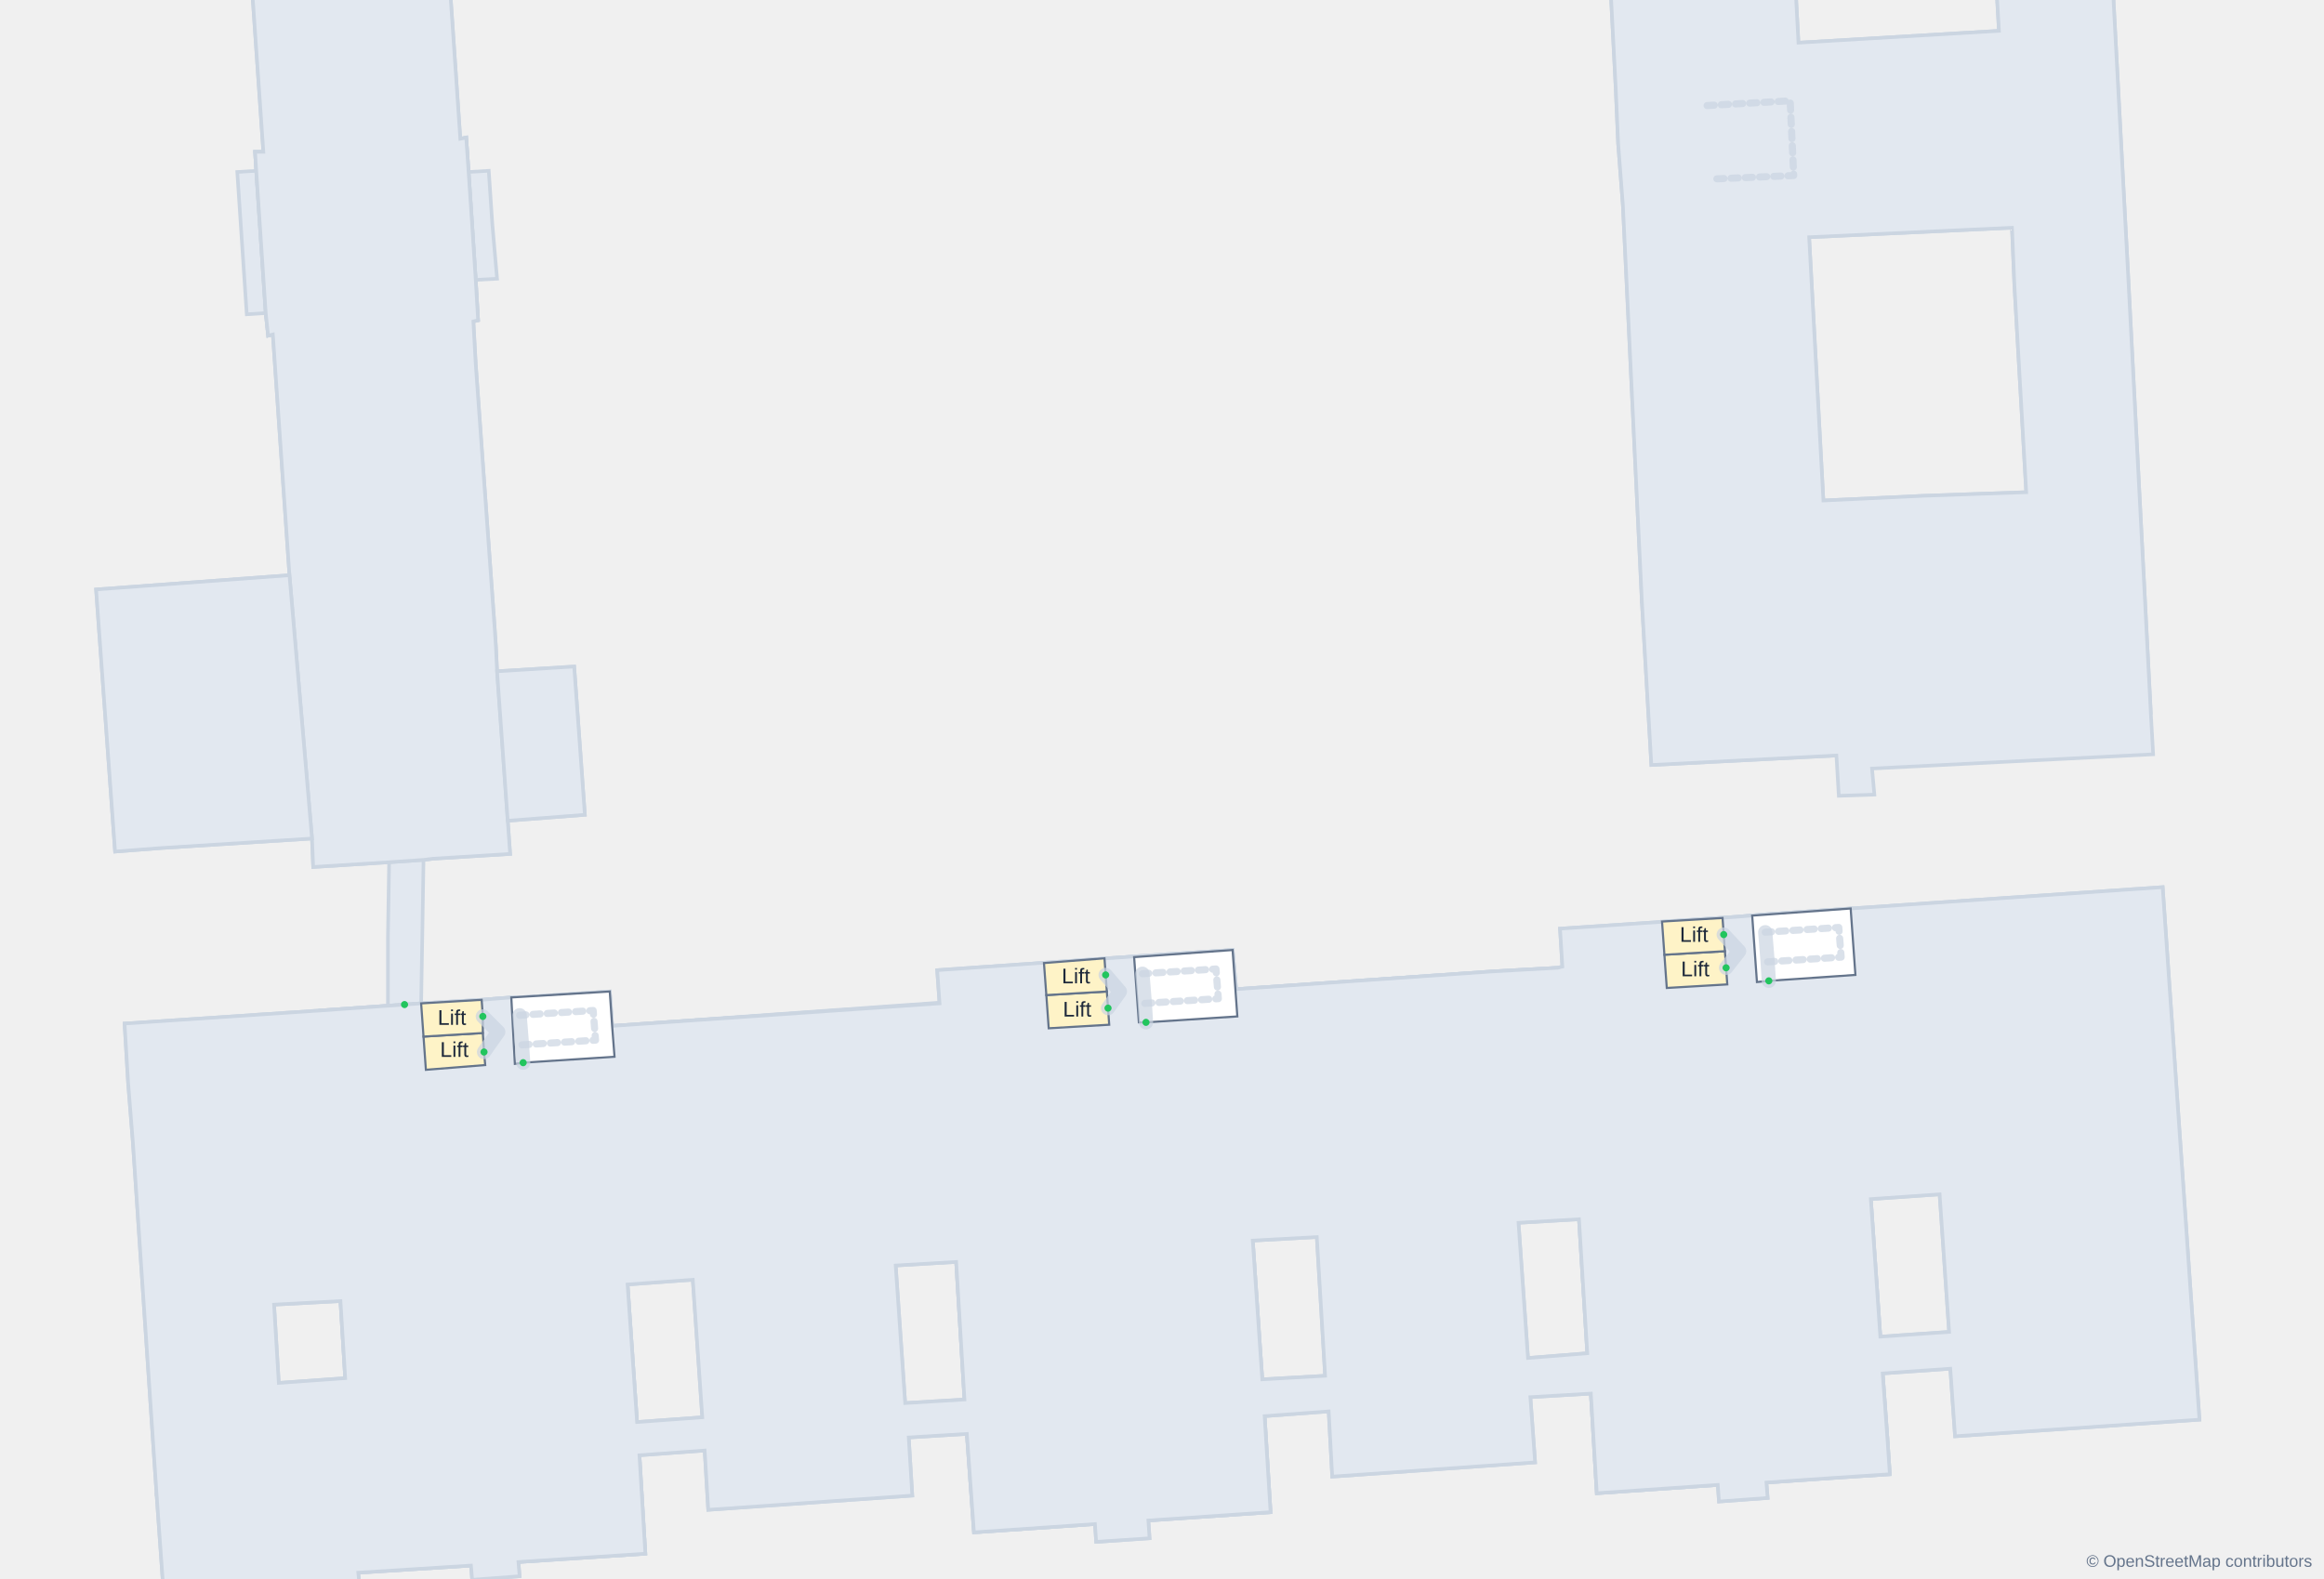
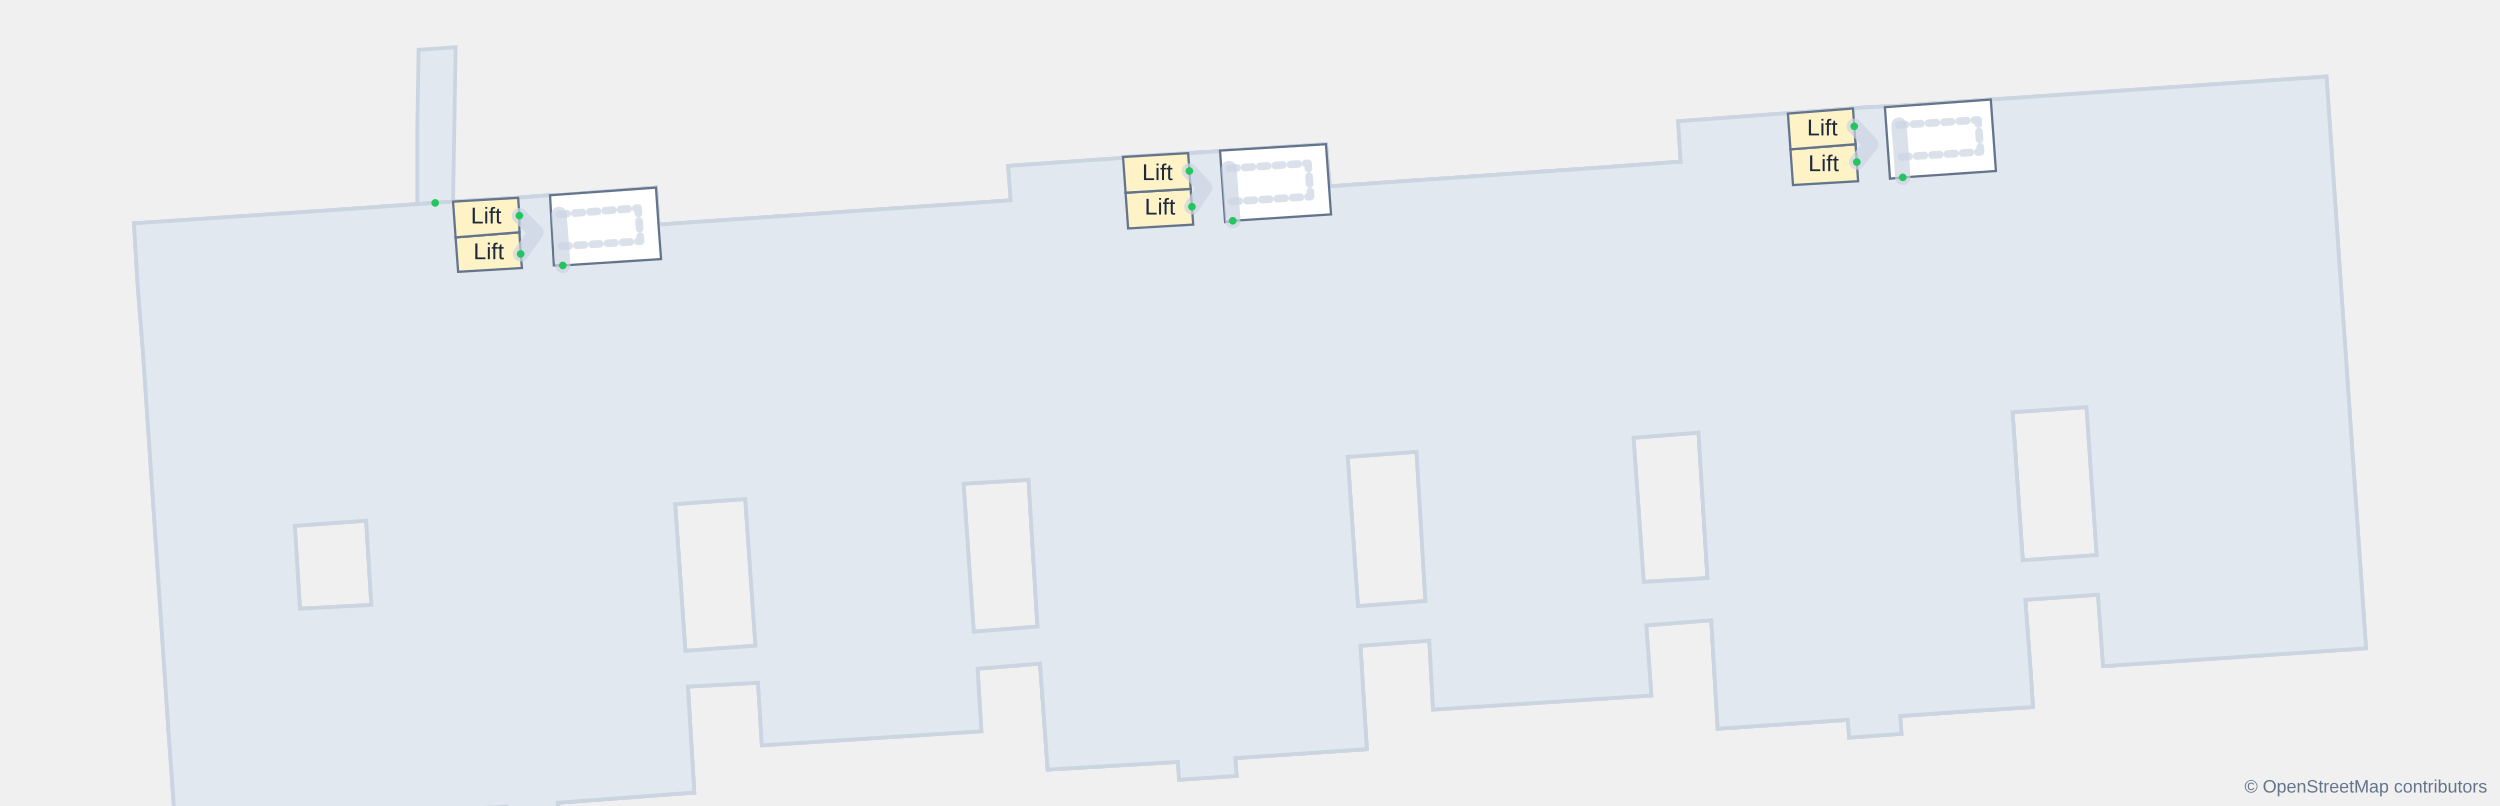
- <svg xmlns="http://www.w3.org/2000/svg" viewBox="0 0 195.9 133.1" font-family="Arial, Helvetica, sans-serif">
-   <path d="M8.1 49.7L9.7 71.8L13.6 71.5L26.3 70.7L26.4 73.1L32.8 72.7L35.7 72.5L36.5 72.4L43 72L42.8 69.2L49.3 68.7L48.4 56.2L41.9 56.6L41.8 54.5L41.7 53L40.1 30.7L39.9 27.1L40.3 27L40.1 23.6L39.8 19L39.5 14.5L39.3 11.6L38.8 11.7L37.7 -4.4L36.7 -17.9L43 -18.3L42.2 -30.5L42.1 -31.3L35.8 -30.8L35.7 -33L29 -32.5L28.8 -35L41.2 -35.9L41 -40L29.3 -39.1L28.7 -47.5L23.9 -47.2L23.9 -46.5L24.5 -38.9L24.9 -32.2L21.3 -32L19.1 -31.8L19.3 -29.1L17.9 -29L2.7 -28L4.2 -6.3L20.8 -7.4L22.2 12.8L21.5 12.8L21.6 14.4L22 20.4L22.4 26.4L22.6 28.3L23 28.2L24.4 48.5L8.1 49.7Z" fill="#e2e8f0" stroke="#cbd5e1" stroke-width="0.3" fill-rule="evenodd" />
-   <path d="M144.9 126.6L144.8 125.2L144.3 117.4L142.3 117.6L141.3 102.1L136.2 102.5L135.2 87.6L148.4 86.7L148.5 88.8L151.1 88.6L151.4 92.7L148.8 92.9L150.4 116.9L148.4 117L148.9 125L149 126.3L144.9 126.6Z" fill="#e2e8f0" stroke="#cbd5e1" stroke-width="0.3" fill-rule="evenodd" />
-   <path d="M92.4 130L92.3 128.5L91.8 121L89.8 121.1L88.8 105.7L83.7 106.1L82.7 91.2L95.9 90.3L96 92.3L98.6 92.2L99.2 100.2L96.6 100.4L97.9 120.5L96.3 120.6L96.8 128.2L96.9 129.7L92.4 130Z" fill="#e2e8f0" stroke="#cbd5e1" stroke-width="0.3" fill-rule="evenodd" />
-   <path d="M39.7 132L39.8 133.2L43.8 132.9L43.7 131.7L43.2 124.2L45.3 124L43.6 100.2L49.7 99.8L49.4 95.6L43.1 96L43 93.7L35.3 94.2L37.4 124.6L39.2 124.4L39.7 132Z" fill="#e2e8f0" stroke="#cbd5e1" stroke-width="0.3" fill-rule="evenodd" />
-   <path d="M27 85.2L28.7 109.7L29.1 116.2L30.2 132.6L39.7 132L43.7 131.7L54.4 131L53.9 122.7L53.7 119.9L52.9 108.3L52.4 101.4L80.1 99.5L80.6 106.4L81.3 118L81.5 120.9L82.1 129.2L92.3 128.5L96.8 128.2L107.1 127.5L106.6 119.4L106.4 116.3L105.6 104.6L105.1 97.9L132.6 96.1L133.1 102.8L133.8 114.1L134.1 117.5L134.6 125.9L144.8 125.2L148.9 125L154.7 124.6L159.3 124.3L159.1 121.3L158.7 115.8L158.5 112.7L157.7 101.1L156 76.6L148.7 77.1L146.4 77.3L131.5 78.3L131.7 81.5L131.3 81.6L125.9 81.9L104.2 83.4L103.9 80.1L96.2 80.6L79 81.8L79.2 84.6L51.6 86.5L51.4 83.6L43.7 84.1L43.1 84.1L41.8 84.2L40.6 84.3L35.5 84.6L34.1 84.7L32.7 84.8L27 85.2Z" fill="#e2e8f0" stroke="#cbd5e1" stroke-width="0.3" fill-rule="evenodd" />
-   <path d="M29.7 124.8L30.2 132.6L30.4 134.7L13.9 135.8L13.2 126L23.6 125.4L29.7 124.8Z" fill="#e2e8f0" stroke="#cbd5e1" stroke-width="0.3" fill-rule="evenodd" />
-   <path d="M13.2 126L23.6 125.4L29.7 124.8L29.1 116.2L23.5 116.6L23.1 110L28.7 109.7L27 85.2L10.5 86.3L10.8 91.3L11.2 96.3L13.2 126Z" fill="#e2e8f0" stroke="#cbd5e1" stroke-width="0.3" fill-rule="evenodd" />
-   <path d="M112 119L106.6 119.4L106.4 116.3L111.7 116L111 104.3L105.6 104.6L105.1 97.9L132.6 96.1L133.1 102.8L128 103.1L128.8 114.5L133.8 114.1L134.1 117.5L129 117.8L129.4 123.3L112.3 124.5L112 119Z" fill="#e2e8f0" stroke="#cbd5e1" stroke-width="0.3" fill-rule="evenodd" />
-   <path d="M157.7 101.1L156 76.6L182.3 74.8L185.4 119.7L164.8 121.1L164.4 115.4L158.7 115.8L158.5 112.7L164.3 112.3L163.5 100.7L157.7 101.1Z" fill="#e2e8f0" stroke="#cbd5e1" stroke-width="0.3" fill-rule="evenodd" />
-   <path d="M80.6 106.4L75.5 106.7L76.3 118.3L81.3 118L81.5 120.9L76.6 121.2L76.9 126.1L59.7 127.3L59.4 122.3L53.9 122.7L53.7 119.9L59.2 119.5L58.4 107.9L52.9 108.3L52.4 101.4L80.1 99.5L80.6 106.4Z" fill="#e2e8f0" stroke="#cbd5e1" stroke-width="0.3" fill-rule="evenodd" />
-   <path d="M35.7 72.5L35.6 78.8L35.5 84.6L32.7 84.8L32.7 79L32.8 72.7L35.7 72.5Z" fill="#e2e8f0" stroke="#cbd5e1" stroke-width="0.3" fill-rule="evenodd" />
-   <path d="M154.7 61.5L181.3 60.1L179.4 23.4L177.9 -4.8L176.1 -39.2L149.4 -37.8L149.9 -28.1L163.3 -28.9L163.6 -23.1L167 -23.3L167.9 -9L164.3 -8.8L164.7 -2.4L168.2 -2.6L168.5 2.6L151.6 3.6L151.8 7.5L156.9 7.2L157 9.6L156.2 9.7L156.3 13.1L157.1 13.1L157.3 15.6L152.3 15.8L152.5 20L169.6 19.2L169.8 24L170.8 41.5L171.3 50.7L154.2 51.5L154.7 61.5Z" fill="#e2e8f0" stroke="#cbd5e1" stroke-width="0.3" fill-rule="evenodd" />
-   <path d="M153.7 42.2L154.1 49.9L154.2 51.5L171.3 50.7L170.8 41.5L162.2 41.8L153.7 42.2Z" fill="#e2e8f0" stroke="#cbd5e1" stroke-width="0.3" fill-rule="evenodd" />
-   <path d="M138.4 50.7L139.2 64.5L149 64L154.8 63.7L154.7 61.5L154.2 51.5L154.1 49.9L138.4 50.7Z" fill="#e2e8f0" stroke="#cbd5e1" stroke-width="0.3" fill-rule="evenodd" />
-   <path d="M134.5 -25.4L150 -26.2L151.6 3.6L151.8 7.5L152.3 15.8L152.5 20L153.7 42.2L154.1 49.9L138.4 50.7L136.8 17.3L136.4 12.1L136.2 7.5L134.5 -25.4Z" fill="#e2e8f0" stroke="#cbd5e1" stroke-width="0.3" fill-rule="evenodd" />
-   <path d="M151.8 7.5L152.3 15.8L157.3 15.6L157.1 13.1L156.3 13.1L156.2 9.7L157 9.6L156.9 7.2L151.8 7.5Z" fill="#e2e8f0" stroke="#cbd5e1" stroke-width="0.3" fill-rule="evenodd" />
-   <path d="M22.4 26.4L20.8 26.5L20.4 20.5L20 14.5L21.6 14.4L22 20.4L22.4 26.4Z" fill="#e2e8f0" stroke="#cbd5e1" stroke-width="0.3" fill-rule="evenodd" />
-   <path d="M40.1 23.6L41.9 23.5L41.5 18.9L41.2 14.4L39.5 14.5L39.8 19L40.1 23.6Z" fill="#e2e8f0" stroke="#cbd5e1" stroke-width="0.3" fill-rule="evenodd" />
-   <path d="M24.1 15.4L36.4 14.5L37.1 25L24.8 25.7L24.1 15.4Z" fill="#e2e8f0" stroke="#cbd5e1" stroke-width="0.3" fill-rule="evenodd" />
-   <path d="M25.8 12.6L34.5 12L32.3 -21.5L23.6 -20.9L25.8 12.6Z" fill="#e2e8f0" stroke="#cbd5e1" stroke-width="0.3" fill-rule="evenodd" />
-   <path d="M26.9 27.8L35.6 27.3L37.9 61.4L29.2 62L26.9 27.8Z" fill="#e2e8f0" stroke="#cbd5e1" stroke-width="0.3" fill-rule="evenodd" />
-   <path d="M26.9 65.8L24.4 28.1L23 28.2L22.6 28.3L22.4 26.4L22 20.4L21.6 14.4L21.5 12.8L22.2 12.8L23.3 12.7L20.8 -24.5L34.5 -25.4L37 11.8L38.8 11.7L39.3 11.6L39.5 14.5L39.8 19L40.1 23.6L40.3 27L39.9 27.1L38.1 27.2L40.6 64.9L26.9 65.8Z" fill="#e2e8f0" stroke="#cbd5e1" stroke-width="0.3" fill-rule="evenodd" />
-   <path d="M26.4 73.1L32.8 72.7L35.7 72.5L36.5 72.4L43 72L42.8 69.2L41.9 56.6L41.8 54.5L41.7 53L40.1 30.7L39.9 27.1L40.3 27L40.1 23.6L39.8 19L39.5 14.5L39.3 11.6L38.8 11.7L37.7 -4.4L36.7 -17.9L35.8 -30.8L35.7 -33L29 -32.5L21.3 -32L19.1 -31.8L19.3 -29.1L20.8 -7.4L22.2 12.8L21.5 12.8L21.6 14.4L22 20.4L22.4 26.4L22.6 28.3L23 28.2L24.4 48.5L26.3 70.7L26.4 73.1Z" fill="#e2e8f0" stroke="#cbd5e1" stroke-width="0.3" fill-rule="evenodd" />
-   <path d="M42.8 69.2L41.9 56.6L48.4 56.2L49.3 68.7L42.8 69.2Z" fill="#e2e8f0" stroke="#cbd5e1" stroke-width="0.3" fill-rule="evenodd" />
-   <path d="M24.4 48.5L26.3 70.7L13.6 71.5L9.7 71.8L8.1 49.7L24.4 48.5Z" fill="#e2e8f0" stroke="#cbd5e1" stroke-width="0.3" fill-rule="evenodd" />
-   <path d="M27 85.2L28.7 109.7L29.1 116.2L30.2 132.6L39.7 132L43.7 131.7L54.4 131L53.9 122.7L53.7 119.9L52.9 108.3L52.4 101.4L80.1 99.5L80.6 106.4L81.3 118L81.5 120.9L82.1 129.2L92.3 128.5L96.8 128.2L107.1 127.5L106.6 119.4L106.4 116.3L105.6 104.6L105.1 97.9L132.6 96.1L133.1 102.8L133.8 114.1L134.1 117.5L134.6 125.9L144.8 125.2L148.9 125L154.7 124.6L159.3 124.3L159.1 121.3L158.7 115.8L158.5 112.7L157.7 101.1L156 76.6L148.7 77.1L146.4 77.3L140.1 77.7L140.4 80.9L131.3 81.6L125.9 81.9L104.2 83.4L103.9 80.1L96.2 80.6L88 81.2L88.2 83.9L51.6 86.5L51.4 83.6L43.7 84.1L43.1 84.1L41.8 84.2L40.6 84.3L35.5 84.6L34.1 84.7L32.7 84.8L27 85.2Z" fill="#e2e8f0" stroke="#cbd5e1" stroke-width="0.3" fill-rule="evenodd" />
-   <path d="M133.8 -39.3L141.4 -39.7L149.3 -40.1L149.4 -37.8L176.1 -39.2L177.9 -4.8L179.4 23.4L181.3 60.1L181.5 63.6L157.8 64.8L158 67L155 67.1L154.8 63.7L149 64L139.2 64.5L138.4 50.7L136.8 17.3L136.4 12.1L136.2 7.5L134.5 -25.4L133.8 -39.3ZM151.6 3.6L168.5 2.6L168.2 -2.6L164.7 -2.4L164.3 -8.8L167.9 -9L167 -23.3L163.6 -23.1L163.3 -28.9L149.9 -28.1L150 -26.2L151.6 3.6ZM153.7 42.2L162.2 41.8L170.8 41.5L169.8 24L169.6 19.2L152.5 20L153.7 42.2Z" fill="#e2e8f0" stroke="#cbd5e1" stroke-width="0.3" fill-rule="evenodd" />
-   <path d="M10.8 91.3L11.2 96.3L13.2 126L13.9 135.8L30.4 134.7L30.2 132.6L39.7 132L39.8 133.2L43.8 132.9L43.7 131.7L54.4 131L53.9 122.7L59.4 122.3L59.7 127.3L76.9 126.1L76.6 121.2L81.5 120.9L82.1 129.2L92.3 128.5L92.4 130L96.9 129.7L96.8 128.2L107.1 127.5L106.6 119.4L112 119L112.3 124.5L129.4 123.3L129 117.8L134.1 117.5L134.6 125.9L144.8 125.2L144.9 126.6L149 126.3L148.9 125L154.7 124.6L159.3 124.3L159.1 121.3L158.7 115.8L164.4 115.4L164.8 121.1L185.4 119.7L182.3 74.8L156 76.6L148.7 77.1L146.4 77.3L131.5 78.3L131.7 81.5L131.3 81.6L125.9 81.9L104.2 83.4L103.9 80.1L96.2 80.6L79 81.8L79.2 84.6L51.6 86.5L51.4 83.6L43.7 84.1L43.1 84.1L41.8 84.2L40.6 84.3L35.5 84.6L34.1 84.7L32.7 84.8L27 85.2L10.5 86.3L10.8 91.3ZM23.1 110L23.5 116.6L29.1 116.2L28.7 109.7L23.1 110ZM52.9 108.3L53.7 119.9L59.2 119.5L58.4 107.9L52.9 108.3ZM76.3 118.3L81.3 118L80.6 106.4L75.5 106.7L76.3 118.3ZM106.4 116.3L105.6 104.6L111 104.3L111.7 116L106.4 116.3ZM128.8 114.5L133.8 114.1L133.1 102.8L128 103.1L128.8 114.5ZM158.5 112.7L164.3 112.3L163.5 100.7L157.7 101.1L158.5 112.7Z" fill="#e2e8f0" stroke="#cbd5e1" stroke-width="0.3" fill-rule="evenodd" />
-   <path d="M43.1 84.1L43.4 89.7L44.1 89.6L51.8 89.1L51.6 86.5L51.4 83.6L43.1 84.1Z" fill="#ffffff" stroke="#64748b" stroke-width="0.18" fill-rule="evenodd" />
-   <path d="M147.7 77.2L156 76.6L156.4 82.2L149.1 82.7L148.1 82.8L147.7 77.2Z" fill="#ffffff" stroke="#64748b" stroke-width="0.18" fill-rule="evenodd" />
-   <path d="M145.6 83L145.5 81.6L145.4 80.2L140.3 80.5L140.5 83.3L145.6 83Z" fill="#fef3c7" stroke="#64748b" stroke-width="0.18" fill-rule="evenodd" />
-   <path d="M145.4 80.2L145.3 78.8L145.2 77.4L140.1 77.7L140.3 80.5L145.4 80.2Z" fill="#fef3c7" stroke="#64748b" stroke-width="0.18" fill-rule="evenodd" />
-   <path d="M95.6 80.7L103.9 80.1L104.3 85.7L96.6 86.2L96 86.2L95.6 80.7Z" fill="#ffffff" stroke="#64748b" stroke-width="0.18" fill-rule="evenodd" />
-   <path d="M93.5 86.4L93.4 85L93.3 83.6L88.2 83.9L88.4 86.7L93.5 86.4Z" fill="#fef3c7" stroke="#64748b" stroke-width="0.18" fill-rule="evenodd" />
-   <path d="M93.3 83.6L93.2 82.2L93.1 80.8L88 81.2L88.2 83.9L93.3 83.6Z" fill="#fef3c7" stroke="#64748b" stroke-width="0.18" fill-rule="evenodd" />
-   <path d="M40.9 89.8L40.8 88.7L40.7 87.1L35.7 87.4L35.9 90.2L40.9 89.8Z" fill="#fef3c7" stroke="#64748b" stroke-width="0.18" fill-rule="evenodd" />
-   <path d="M40.7 87.1L40.7 85.7L40.6 84.3L35.5 84.6L35.7 87.4L40.7 87.1Z" fill="#fef3c7" stroke="#64748b" stroke-width="0.18" fill-rule="evenodd" />
-   <polyline points="93.2,82.2 94.4,83.6 93.4,85" fill="none" stroke="#cbd5e1" stroke-width="1.2" stroke-opacity="0.7" stroke-linecap="round" stroke-linejoin="round" />
-   <polyline points="145.3,78.8 146.6,80.2 145.5,81.6" fill="none" stroke="#cbd5e1" stroke-width="1.2" stroke-opacity="0.7" stroke-linecap="round" stroke-linejoin="round" />
-   <polyline points="40.7,85.7 42,87 40.8,88.7" fill="none" stroke="#cbd5e1" stroke-width="1.2" stroke-opacity="0.7" stroke-linecap="round" stroke-linejoin="round" />
-   <polyline points="96.6,86.2 96.5,84.6 96.3,82.1" fill="none" stroke="#cbd5e1" stroke-width="1.2" stroke-opacity="0.7" stroke-linecap="round" stroke-linejoin="round" />
-   <polyline points="149.1,82.7 149,81.1 148.8,78.6" fill="none" stroke="#cbd5e1" stroke-width="1.2" stroke-opacity="0.7" stroke-linecap="round" stroke-linejoin="round" />
-   <polyline points="149,81.1 155.2,80.7 155,78.2 148.8,78.6" fill="none" stroke="#cbd5e1" stroke-width="0.6" stroke-opacity="0.7" stroke-linecap="round" stroke-linejoin="round" stroke-dasharray="0.6 0.6" />
-   <polyline points="96.5,84.6 102.7,84.2 102.5,81.7 96.3,82.1" fill="none" stroke="#cbd5e1" stroke-width="0.6" stroke-opacity="0.7" stroke-linecap="round" stroke-linejoin="round" stroke-dasharray="0.6 0.6" />
-   <polyline points="44.1,89.6 44,88.1 43.8,85.6" fill="none" stroke="#cbd5e1" stroke-width="1.2" stroke-opacity="0.7" stroke-linecap="round" stroke-linejoin="round" />
-   <polyline points="44,88.1 50.2,87.7 50,85.2 43.8,85.6" fill="none" stroke="#cbd5e1" stroke-width="0.6" stroke-opacity="0.7" stroke-linecap="round" stroke-linejoin="round" stroke-dasharray="0.6 0.6" />
-   <polyline points="143.9,8.9 150.9,8.5 151.2,14.8 144.2,15.1" fill="none" stroke="#cbd5e1" stroke-width="0.6" stroke-opacity="0.7" stroke-linecap="round" stroke-linejoin="round" stroke-dasharray="0.6 0.6" />
-   <circle cx="34.1" cy="84.7" r="0.3" fill="#22c55e" />
-   <circle cx="44.1" cy="89.6" r="0.3" fill="#22c55e" />
-   <circle cx="96.6" cy="86.2" r="0.3" fill="#22c55e" />
-   <circle cx="149.1" cy="82.7" r="0.3" fill="#22c55e" />
-   <circle cx="145.5" cy="81.6" r="0.3" fill="#22c55e" />
-   <circle cx="145.3" cy="78.8" r="0.3" fill="#22c55e" />
-   <circle cx="93.4" cy="85" r="0.3" fill="#22c55e" />
-   <circle cx="93.2" cy="82.2" r="0.3" fill="#22c55e" />
-   <circle cx="40.8" cy="88.7" r="0.3" fill="#22c55e" />
-   <circle cx="40.7" cy="85.7" r="0.3" fill="#22c55e" />
-   <text x="142.9" y="81.8" font-size="1.8" fill="#1e293b" text-anchor="middle" dominant-baseline="middle">
+ <svg xmlns="http://www.w3.org/2000/svg" viewBox="0 0 195.9 63.1" font-family="Arial, Helvetica, sans-serif">
+   <path d="M144.9 57.8L144.8 56.4L144.3 48.6L142.3 48.7L141.3 33.3L136.2 33.7L135.2 18.8L148.4 17.9L148.5 19.9L151.1 19.8L151.4 23.9L148.8 24.1L150.4 48.1L148.4 48.2L148.9 56.1L149 57.5L144.9 57.8Z" fill="#e2e8f0" stroke="#cbd5e1" stroke-width="0.3" fill-rule="evenodd" />
+   <path d="M92.4 61.1L92.3 59.7L91.8 52.2L89.8 52.3L88.8 36.9L83.7 37.2L82.7 22.3L95.9 21.4L96 23.5L98.6 23.3L99.2 31.4L96.6 31.5L97.9 51.7L96.3 51.8L96.8 59.4L96.9 60.8L92.4 61.1Z" fill="#e2e8f0" stroke="#cbd5e1" stroke-width="0.3" fill-rule="evenodd" />
+   <path d="M39.7 63.2L39.8 64.4L43.8 64.1L43.7 62.9L43.2 55.3L45.3 55.2L43.6 31.4L49.7 31L49.4 26.7L43.1 27.2L43 24.9L35.3 25.4L37.4 55.7L39.2 55.6L39.7 63.2Z" fill="#e2e8f0" stroke="#cbd5e1" stroke-width="0.3" fill-rule="evenodd" />
+   <path d="M27 16.4L28.7 40.8L29.1 47.4L30.2 63.8L39.7 63.2L43.7 62.9L54.4 62.1L53.9 53.8L53.7 51L52.9 39.5L52.4 32.6L80.1 30.7L80.6 37.6L81.3 49.1L81.5 52L82.1 60.3L92.3 59.7L96.8 59.4L107.1 58.7L106.6 50.6L106.4 47.5L105.6 35.8L105.1 29.1L132.6 27.2L133.1 33.9L133.8 45.3L134.1 48.6L134.6 57.1L144.8 56.4L148.9 56.1L154.7 55.7L159.3 55.4L159.1 52.4L158.7 47L158.5 43.9L157.7 32.3L156 7.8L148.7 8.3L146.4 8.4L131.5 9.5L131.7 12.7L131.3 12.7L125.9 13.1L104.2 14.6L103.9 11.3L96.2 11.8L79 13L79.2 15.7L51.6 17.6L51.4 14.7L43.7 15.3L43.1 15.3L41.8 15.4L40.6 15.5L35.5 15.8L34.1 15.9L32.7 16L27 16.4Z" fill="#e2e8f0" stroke="#cbd5e1" stroke-width="0.3" fill-rule="evenodd" />
+   <path d="M29.7 56L30.2 63.8L30.4 65.9L13.9 67L13.2 57.2L23.6 56.5L29.7 56Z" fill="#e2e8f0" stroke="#cbd5e1" stroke-width="0.3" fill-rule="evenodd" />
+   <path d="M13.2 57.2L23.6 56.5L29.7 56L29.1 47.4L23.5 47.7L23.1 41.2L28.7 40.8L27 16.4L10.5 17.5L10.8 22.5L11.2 27.5L13.2 57.2Z" fill="#e2e8f0" stroke="#cbd5e1" stroke-width="0.3" fill-rule="evenodd" />
+   <path d="M112 50.2L106.6 50.6L106.4 47.5L111.7 47.1L111 35.4L105.6 35.8L105.1 29.1L132.6 27.2L133.1 33.9L128 34.3L128.8 45.6L133.8 45.3L134.1 48.6L129 49L129.4 54.5L112.3 55.6L112 50.2Z" fill="#e2e8f0" stroke="#cbd5e1" stroke-width="0.3" fill-rule="evenodd" />
+   <path d="M157.7 32.3L156 7.8L182.3 6L185.4 50.8L164.8 52.2L164.4 46.6L158.7 47L158.5 43.9L164.3 43.5L163.5 31.9L157.7 32.3Z" fill="#e2e8f0" stroke="#cbd5e1" stroke-width="0.3" fill-rule="evenodd" />
+   <path d="M80.6 37.6L75.5 37.9L76.3 49.5L81.3 49.1L81.5 52L76.6 52.4L76.9 57.3L59.7 58.4L59.4 53.5L53.9 53.8L53.7 51L59.2 50.6L58.4 39.1L52.9 39.5L52.4 32.6L80.1 30.7L80.6 37.6Z" fill="#e2e8f0" stroke="#cbd5e1" stroke-width="0.3" fill-rule="evenodd" />
+   <path d="M35.7 3.7L35.6 10L35.5 15.8L32.7 16L32.7 10.2L32.8 3.9L35.7 3.7Z" fill="#e2e8f0" stroke="#cbd5e1" stroke-width="0.3" fill-rule="evenodd" />
+   <path d="M27 16.4L28.7 40.8L29.1 47.4L30.2 63.8L39.7 63.2L43.7 62.9L54.4 62.1L53.9 53.8L53.7 51L52.9 39.5L52.4 32.6L80.1 30.7L80.6 37.6L81.3 49.1L81.5 52L82.1 60.3L92.3 59.7L96.8 59.4L107.1 58.7L106.6 50.6L106.4 47.5L105.6 35.8L105.1 29.1L132.6 27.2L133.1 33.9L133.8 45.3L134.1 48.6L134.6 57.1L144.8 56.4L148.9 56.1L154.7 55.7L159.3 55.4L159.1 52.4L158.7 47L158.5 43.9L157.7 32.3L156 7.8L148.7 8.3L146.4 8.4L140.1 8.9L140.4 12.1L131.3 12.7L125.9 13.1L104.2 14.6L103.9 11.3L96.2 11.8L88 12.3L88.2 15.1L51.6 17.6L51.4 14.7L43.7 15.3L43.1 15.3L41.8 15.4L40.6 15.5L35.5 15.8L34.1 15.9L32.7 16L27 16.4Z" fill="#e2e8f0" stroke="#cbd5e1" stroke-width="0.3" fill-rule="evenodd" />
+   <path d="M10.8 22.5L11.2 27.5L13.2 57.2L13.9 67L30.4 65.9L30.2 63.8L39.7 63.2L39.8 64.4L43.8 64.1L43.7 62.9L54.4 62.1L53.9 53.8L59.4 53.5L59.7 58.4L76.9 57.3L76.6 52.4L81.5 52L82.1 60.3L92.3 59.7L92.4 61.1L96.9 60.8L96.8 59.4L107.1 58.7L106.6 50.6L112 50.2L112.3 55.6L129.4 54.5L129 49L134.1 48.6L134.6 57.1L144.8 56.4L144.9 57.8L149 57.5L148.9 56.1L154.7 55.7L159.3 55.4L159.1 52.4L158.7 47L164.4 46.6L164.8 52.2L185.4 50.8L182.3 6L156 7.8L148.7 8.3L146.4 8.4L131.5 9.5L131.7 12.7L131.3 12.7L125.9 13.1L104.2 14.6L103.9 11.3L96.2 11.8L79 13L79.2 15.7L51.6 17.6L51.4 14.7L43.7 15.3L43.1 15.3L41.8 15.4L40.6 15.5L35.5 15.8L34.1 15.9L32.7 16L27 16.4L10.5 17.5L10.8 22.5ZM23.1 41.2L23.5 47.7L29.1 47.4L28.7 40.8L23.1 41.2ZM52.9 39.5L53.7 51L59.2 50.6L58.4 39.1L52.9 39.5ZM76.3 49.5L81.3 49.1L80.6 37.6L75.5 37.9L76.3 49.5ZM106.4 47.5L105.6 35.8L111 35.4L111.7 47.1L106.4 47.5ZM128.8 45.6L133.8 45.3L133.1 33.9L128 34.3L128.8 45.6ZM158.5 43.9L164.3 43.5L163.5 31.9L157.7 32.3L158.5 43.9Z" fill="#e2e8f0" stroke="#cbd5e1" stroke-width="0.3" fill-rule="evenodd" />
+   <path d="M43.1 15.3L43.4 20.8L44.1 20.8L51.8 20.3L51.6 17.6L51.4 14.7L43.1 15.3Z" fill="#ffffff" stroke="#64748b" stroke-width="0.18" fill-rule="evenodd" />
+   <path d="M147.7 8.4L156 7.8L156.4 13.4L149.1 13.9L148.1 14L147.7 8.4Z" fill="#ffffff" stroke="#64748b" stroke-width="0.18" fill-rule="evenodd" />
+   <path d="M145.6 14.2L145.5 12.7L145.4 11.3L140.3 11.7L140.5 14.5L145.6 14.2Z" fill="#fef3c7" stroke="#64748b" stroke-width="0.18" fill-rule="evenodd" />
+   <path d="M145.4 11.3L145.3 9.9L145.2 8.5L140.1 8.9L140.3 11.7L145.4 11.3Z" fill="#fef3c7" stroke="#64748b" stroke-width="0.18" fill-rule="evenodd" />
+   <path d="M95.6 11.8L103.9 11.3L104.3 16.8L96.6 17.3L96 17.4L95.6 11.8Z" fill="#ffffff" stroke="#64748b" stroke-width="0.18" fill-rule="evenodd" />
+   <path d="M93.5 17.6L93.4 16.2L93.3 14.8L88.2 15.1L88.4 17.9L93.5 17.6Z" fill="#fef3c7" stroke="#64748b" stroke-width="0.18" fill-rule="evenodd" />
+   <path d="M93.3 14.8L93.2 13.4L93.1 12L88 12.3L88.2 15.1L93.3 14.8Z" fill="#fef3c7" stroke="#64748b" stroke-width="0.18" fill-rule="evenodd" />
+   <path d="M40.9 21L40.8 19.9L40.7 18.2L35.7 18.6L35.9 21.3L40.9 21Z" fill="#fef3c7" stroke="#64748b" stroke-width="0.18" fill-rule="evenodd" />
+   <path d="M40.7 18.2L40.7 16.9L40.6 15.5L35.5 15.8L35.7 18.6L40.7 18.2Z" fill="#fef3c7" stroke="#64748b" stroke-width="0.18" fill-rule="evenodd" />
+   <polyline points="93.2,13.4 94.4,14.7 93.4,16.2" fill="none" stroke="#cbd5e1" stroke-width="1.2" stroke-opacity="0.7" stroke-linecap="round" stroke-linejoin="round" />
+   <polyline points="145.3,9.9 146.6,11.3 145.5,12.7" fill="none" stroke="#cbd5e1" stroke-width="1.2" stroke-opacity="0.7" stroke-linecap="round" stroke-linejoin="round" />
+   <polyline points="40.7,16.9 42,18.2 40.8,19.9" fill="none" stroke="#cbd5e1" stroke-width="1.2" stroke-opacity="0.7" stroke-linecap="round" stroke-linejoin="round" />
+   <polyline points="96.6,17.3 96.5,15.8 96.3,13.2" fill="none" stroke="#cbd5e1" stroke-width="1.2" stroke-opacity="0.7" stroke-linecap="round" stroke-linejoin="round" />
+   <polyline points="149.1,13.9 149,12.3 148.8,9.8" fill="none" stroke="#cbd5e1" stroke-width="1.2" stroke-opacity="0.7" stroke-linecap="round" stroke-linejoin="round" />
+   <polyline points="149,12.3 155.2,11.9 155,9.4 148.8,9.8" fill="none" stroke="#cbd5e1" stroke-width="0.6" stroke-opacity="0.7" stroke-linecap="round" stroke-linejoin="round" stroke-dasharray="0.6 0.6" />
+   <polyline points="96.5,15.8 102.7,15.4 102.5,12.8 96.3,13.2" fill="none" stroke="#cbd5e1" stroke-width="0.6" stroke-opacity="0.7" stroke-linecap="round" stroke-linejoin="round" stroke-dasharray="0.6 0.6" />
+   <polyline points="44.1,20.8 44,19.3 43.8,16.8" fill="none" stroke="#cbd5e1" stroke-width="1.2" stroke-opacity="0.7" stroke-linecap="round" stroke-linejoin="round" />
+   <polyline points="44,19.3 50.2,18.9 50,16.3 43.8,16.8" fill="none" stroke="#cbd5e1" stroke-width="0.6" stroke-opacity="0.7" stroke-linecap="round" stroke-linejoin="round" stroke-dasharray="0.6 0.6" />
+   <circle cx="34.1" cy="15.9" r="0.3" fill="#22c55e" />
+   <circle cx="44.1" cy="20.8" r="0.3" fill="#22c55e" />
+   <circle cx="96.6" cy="17.3" r="0.3" fill="#22c55e" />
+   <circle cx="149.1" cy="13.9" r="0.3" fill="#22c55e" />
+   <circle cx="145.5" cy="12.7" r="0.3" fill="#22c55e" />
+   <circle cx="145.3" cy="9.9" r="0.3" fill="#22c55e" />
+   <circle cx="93.4" cy="16.2" r="0.3" fill="#22c55e" />
+   <circle cx="93.2" cy="13.4" r="0.3" fill="#22c55e" />
+   <circle cx="40.8" cy="19.9" r="0.3" fill="#22c55e" />
+   <circle cx="40.7" cy="16.9" r="0.3" fill="#22c55e" />
+   <text x="142.9" y="12.9" font-size="1.8" fill="#1e293b" text-anchor="middle" dominant-baseline="middle">
    <tspan x="142.9" dy="0">Lift</tspan>
  </text>
-   <text x="142.8" y="78.9" font-size="1.8" fill="#1e293b" text-anchor="middle" dominant-baseline="middle">
+   <text x="142.8" y="10.1" font-size="1.8" fill="#1e293b" text-anchor="middle" dominant-baseline="middle">
    <tspan x="142.8" dy="0">Lift</tspan>
  </text>
-   <text x="90.8" y="85.2" font-size="1.8" fill="#1e293b" text-anchor="middle" dominant-baseline="middle">
-     <tspan x="90.8" dy="0">Lift</tspan>
+   <text x="90.9" y="16.3" font-size="1.8" fill="#1e293b" text-anchor="middle" dominant-baseline="middle">
+     <tspan x="90.9" dy="0">Lift</tspan>
  </text>
-   <text x="90.7" y="82.4" font-size="1.8" fill="#1e293b" text-anchor="middle" dominant-baseline="middle">
+   <text x="90.7" y="13.6" font-size="1.8" fill="#1e293b" text-anchor="middle" dominant-baseline="middle">
    <tspan x="90.7" dy="0">Lift</tspan>
  </text>
-   <text x="38.3" y="88.6" font-size="1.8" fill="#1e293b" text-anchor="middle" dominant-baseline="middle">
+   <text x="38.3" y="19.8" font-size="1.8" fill="#1e293b" text-anchor="middle" dominant-baseline="middle">
    <tspan x="38.3" dy="0">Lift</tspan>
  </text>
-   <text x="38.1" y="85.9" font-size="1.8" fill="#1e293b" text-anchor="middle" dominant-baseline="middle">
+   <text x="38.1" y="17" font-size="1.8" fill="#1e293b" text-anchor="middle" dominant-baseline="middle">
    <tspan x="38.1" dy="0">Lift</tspan>
  </text>
-   <text x="194.9" y="132.1" font-size="1.4" fill="#64748b" text-anchor="end">© OpenStreetMap contributors</text>
+   <text x="194.9" y="62.1" font-size="1.4" fill="#64748b" text-anchor="end">© OpenStreetMap contributors</text>
</svg>
